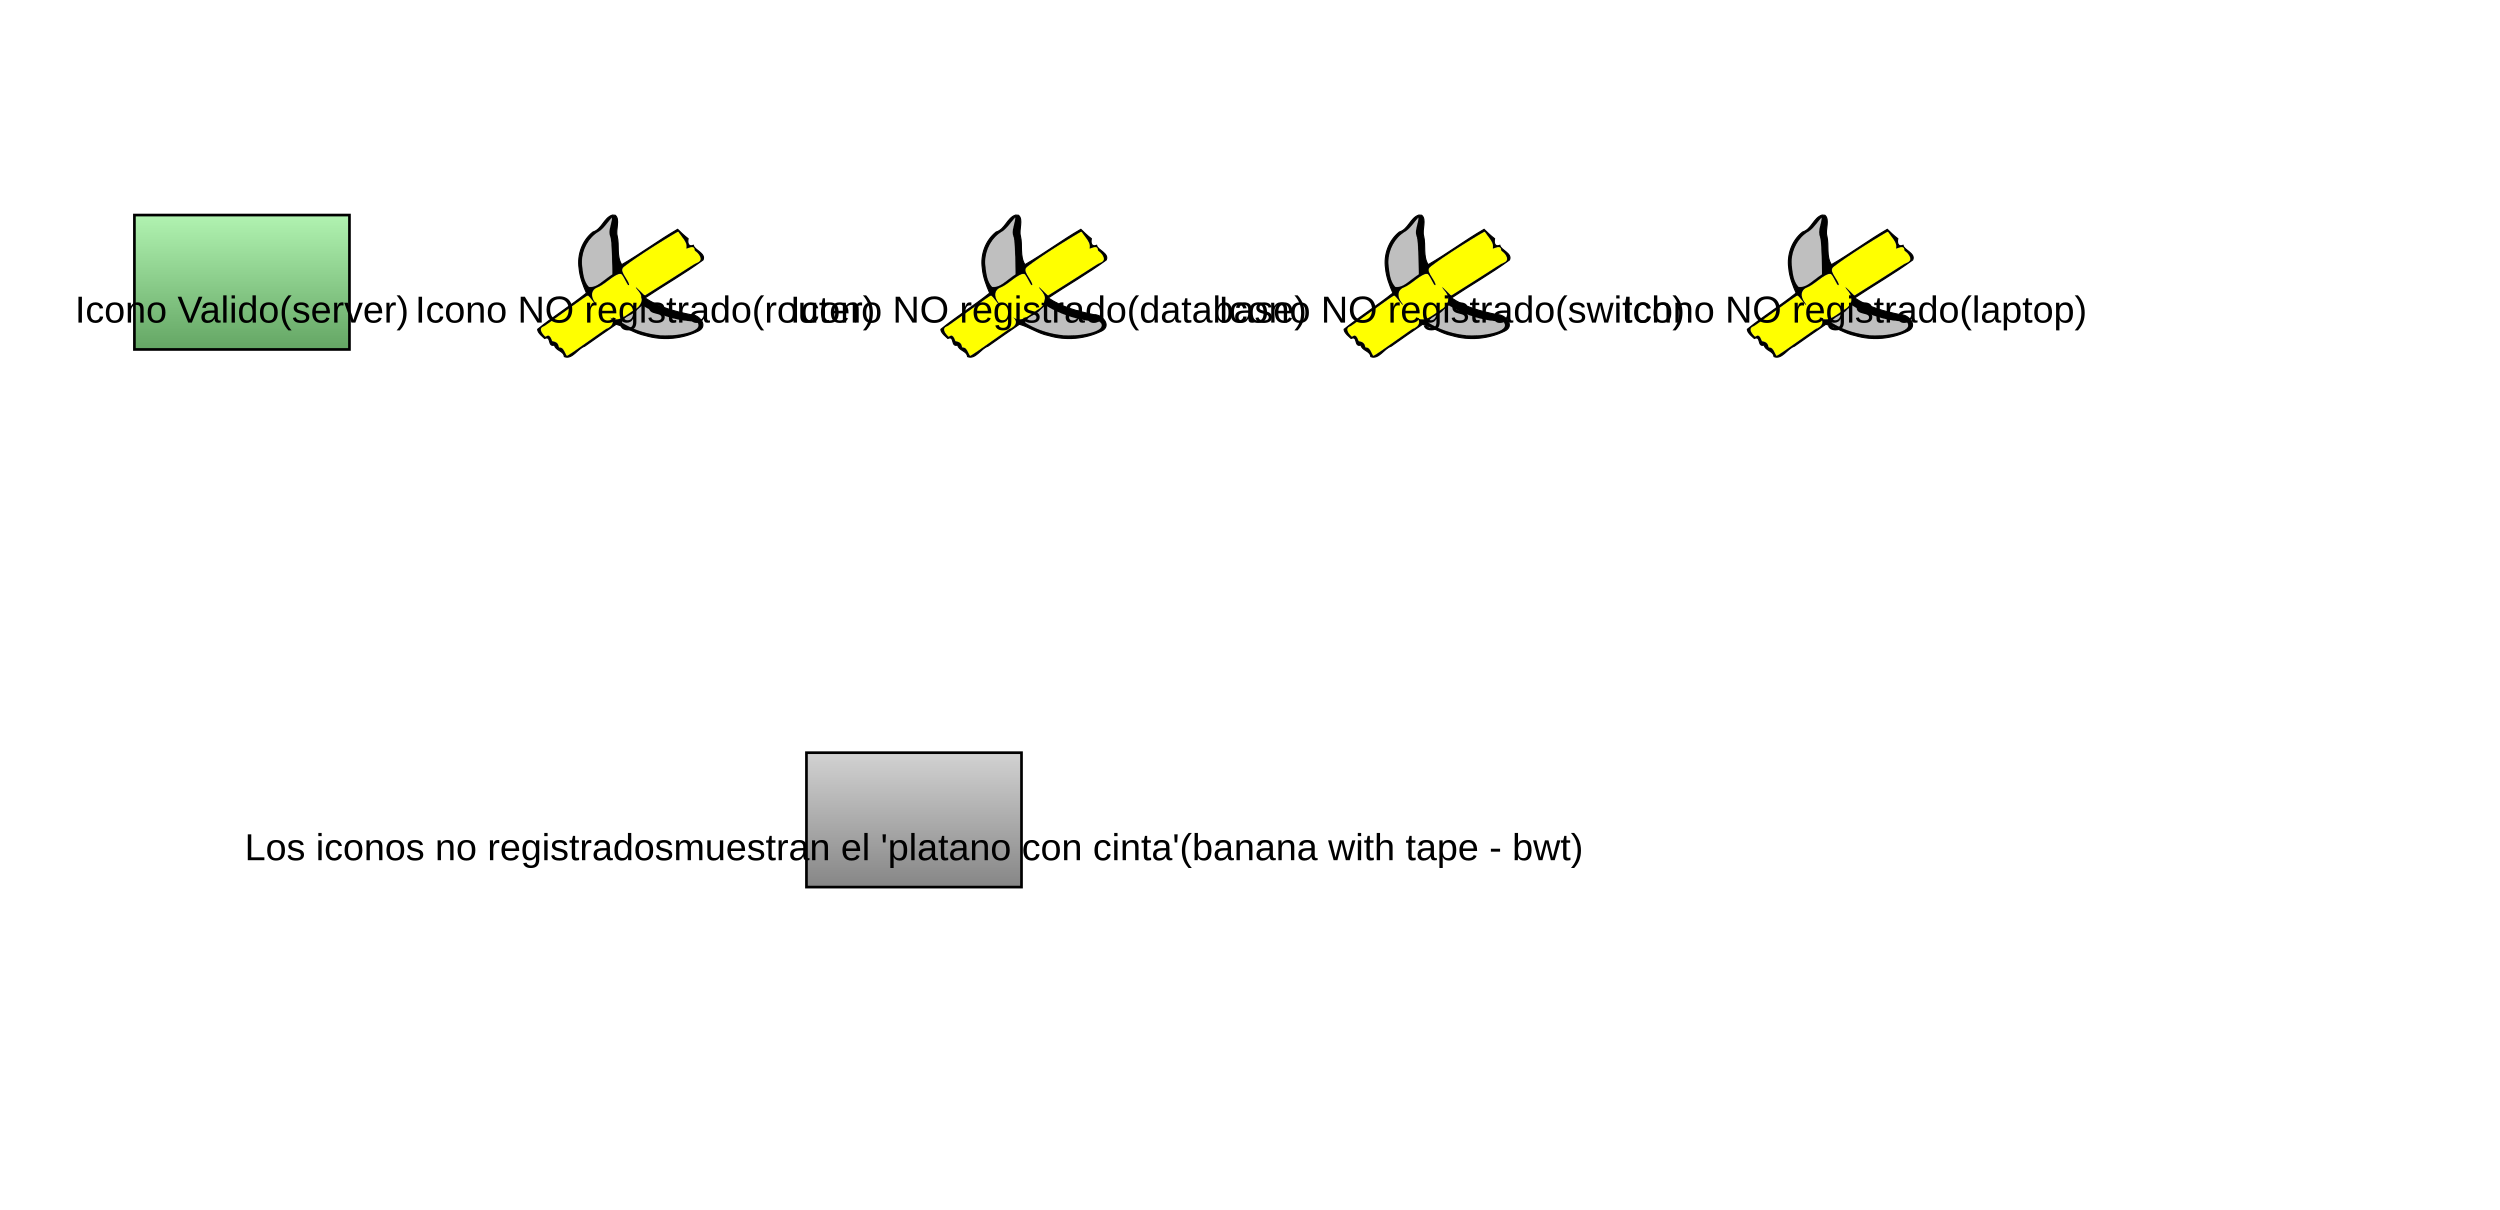
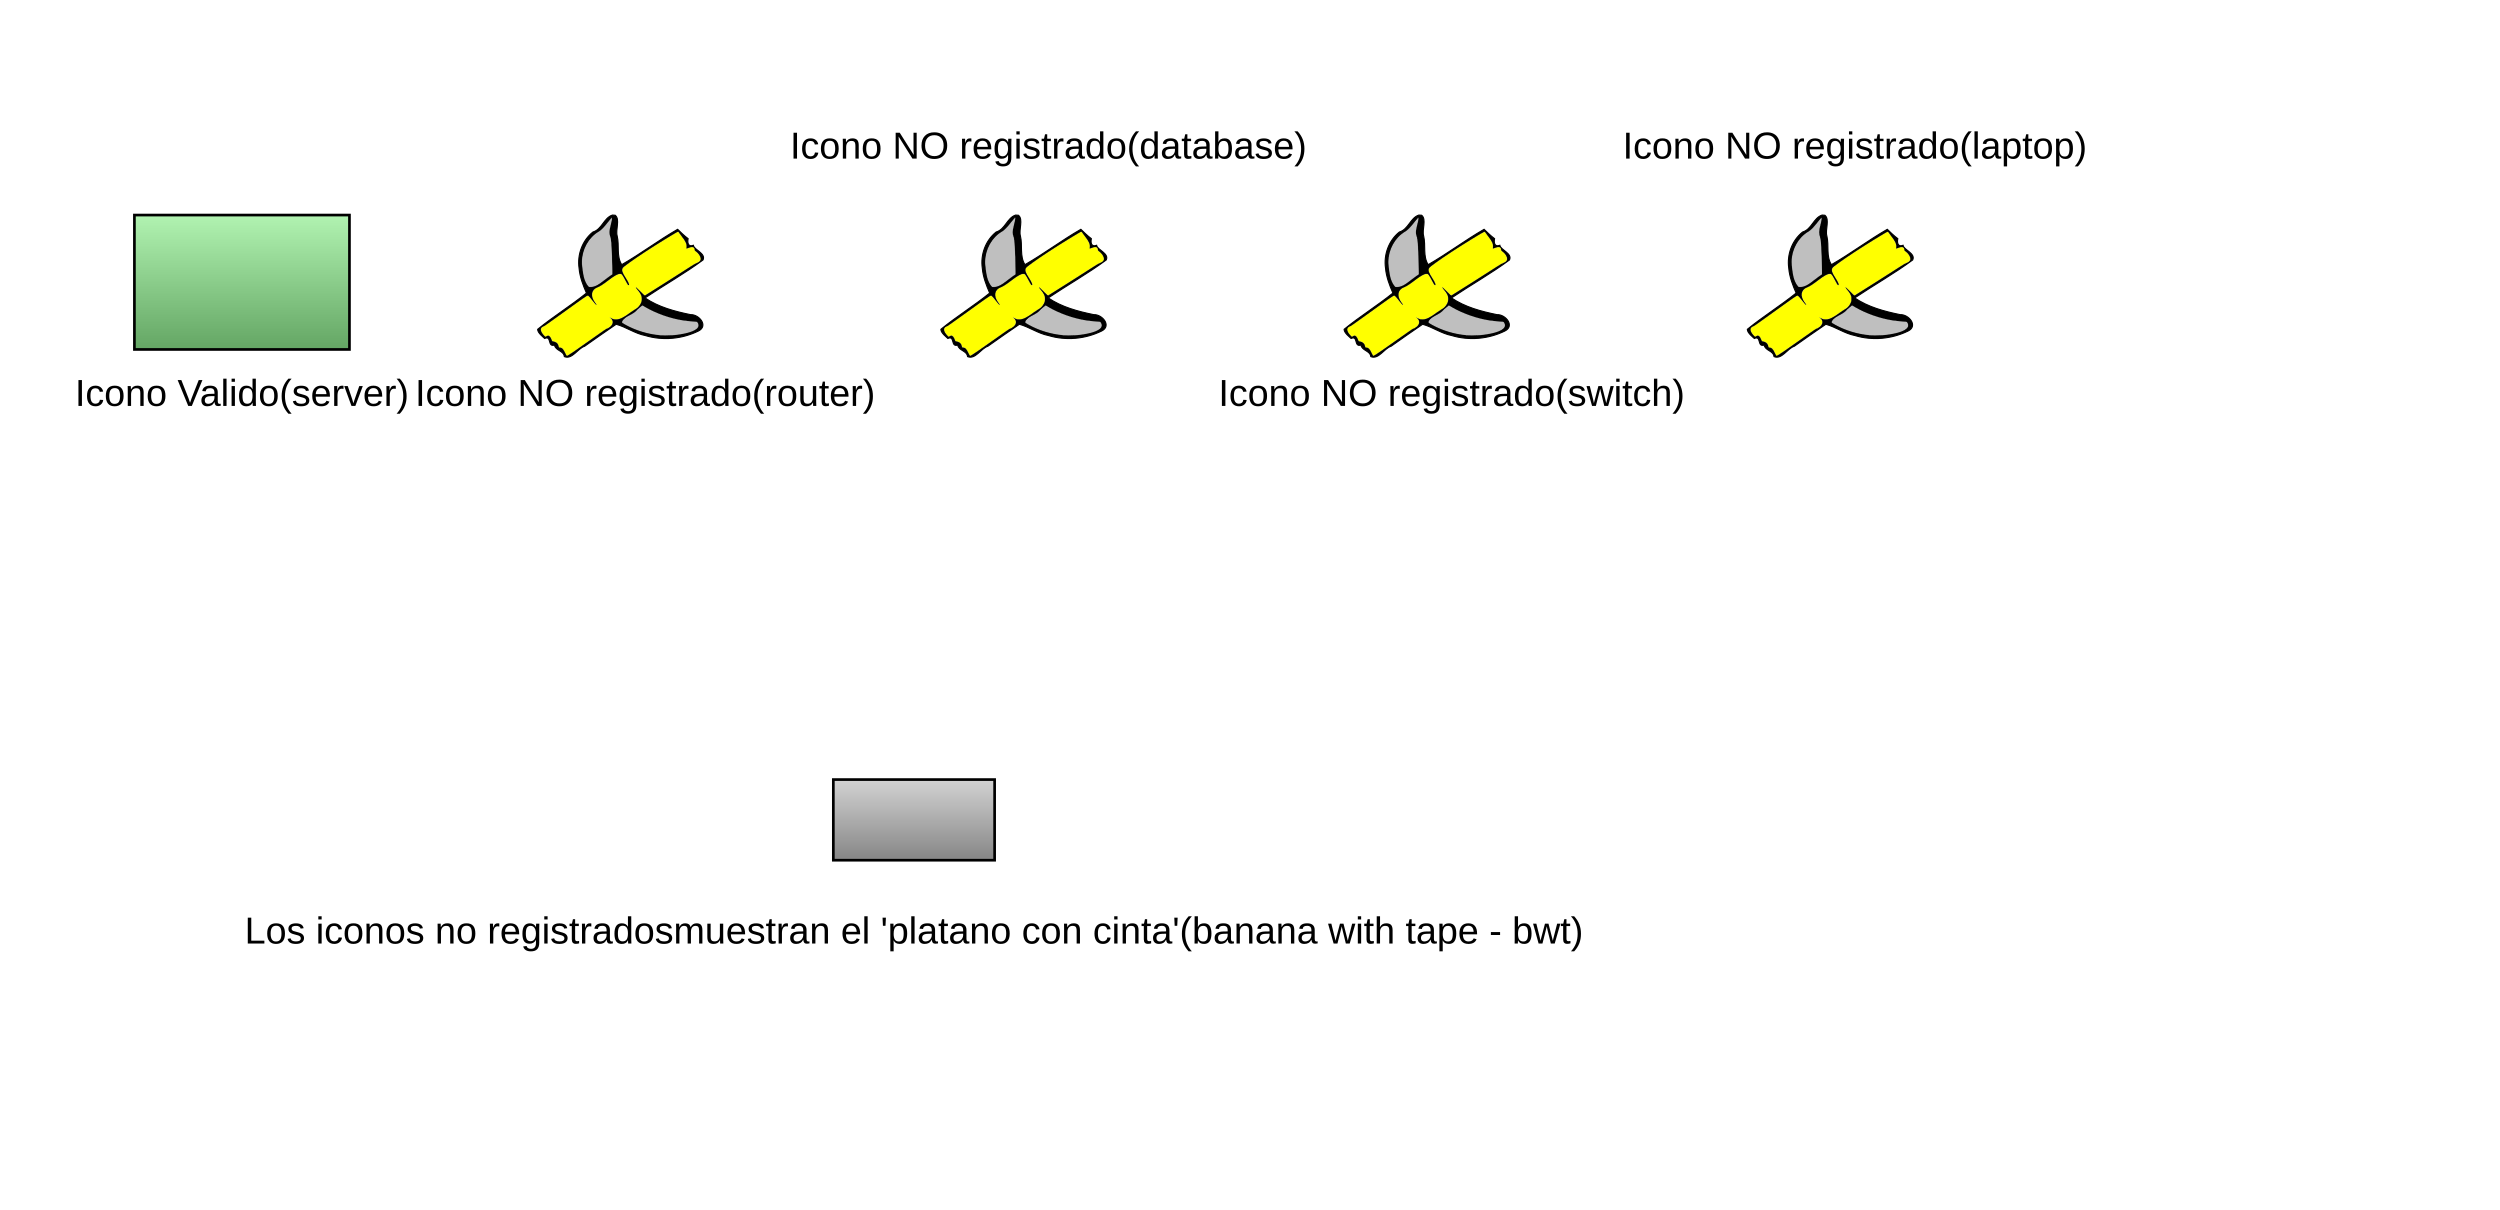
<svg xmlns="http://www.w3.org/2000/svg" baseProfile="full" height="450" version="1.1" viewBox="0,0,930,450" width="930">
  <defs>
    <marker id="arrow-end" markerHeight="10" markerWidth="10" orient="auto" refX="10" refY="5">
      <path d="M 0 0 L 10 5 L 0 10 z" fill="black" />
    </marker>
    <marker id="arrow-start" markerHeight="10" markerWidth="10" orient="auto" refX="0" refY="5">
      <path d="M 10 0 L 0 5 L 10 10 z" fill="black" />
    </marker>
    <linearGradient id="gradient-valid1" x1="0%" x2="0%" y1="0%" y2="100%">
      <stop offset="0%" stop-color="#b1f3b1" />
      <stop offset="100%" stop-color="#64a664" />
    </linearGradient>
    <linearGradient id="gradient-nota" x1="0%" x2="0%" y1="0%" y2="100%">
      <stop offset="0%" stop-color="#d2d2d2" />
      <stop offset="100%" stop-color="#868686" />
    </linearGradient>
  </defs>
  <rect fill="url(#gradient-valid1)" height="50" stroke="black" width="80" x="50" y="80" />
  <path d="m 33.383,8e-4 c -3.861,1.276 -4.632,6.375 -8.714,7.581 -4.764,3.802 -7.027,10.143 -6.166,16.126 0.332,3.889 1.752,7.574 3.294,11.123 C 14.744,40.509 7.02,45.292 0,51.014 c 0.009,1.604 2.572,3.522 3.123,4.068 3.252,-1.413 1.181,4.024 4.391,2.937 0.548,2.652 4.06,2.418 4.425,5.181 3.475,1.41 5.871,-3.609 9.042,-4.64 4.692,-3.27 9.332,-6.616 14.074,-9.815 4.492,1.25 8.363,4.127 12.984,5.036 7.804,2.363 16.436,1.566 23.73,-2.021 4.637,-2.283 0.27,-7.484 -3.512,-7.301 -7.08,-1.444 -14.27,-3.366 -20.325,-7.461 8.566,-5.751 17.588,-10.816 25.892,-16.956 1.4,-2.94 -3.966,-4.451 -4.299,-6.523 -2.584,0.913 -2.666,-1.538 -2.349,-2.974 -1.639,-1.2 -3.727,-3.256 -4.683,-4.18 -8.531,4.923 -16.408,10.89 -24.954,15.789 -2.407,-3.723 -1.014,-8.565 -2.011,-12.734 -0.858,-2.879 1.401,-7.49 -0.91,-9.338 L 33.968,0.049 33.383,0 Z m -0.187,0.891 c 0.307,3.056 -2.296,6.005 -0.538,9.156 0.676,5.46 0.605,10.972 0.7,16.462 -3.362,1.818 -6.593,6.282 -10.532,5.583 C 20.299,29.426 20.202,25.236 19.716,21.748 19.537,15.919 22.465,9.915 27.693,7.117 29.982,5.458 31.38,2.921 33.196,0.892 Z m 29.594,6.439 c 1.468,2.535 4.402,4.608 3.58,7.658 1.62,-0.525 3.841,-1.75 3.772,0.866 2.411,1.438 4.433,4.937 0.367,5.69 -7.523,4.961 -15.19,9.699 -22.796,14.53 -0.922,-1.074 -5.605,-6.126 -3.166,-2.691 3.265,2.949 2.283,7.386 -1.678,9.051 -3.098,2.163 -7.066,6.086 -10.817,3.161 2.84,1.602 1.263,4.593 -1.565,5.268 -5.793,4.028 -11.479,8.345 -17.461,12.156 C 11.925,61.347 11.677,58.839 9.395,59.165 9.428,57.047 7.922,56.52 6.43,56.329 6.05,54.978 5.144,52.721 3.569,54.452 1.89,53.17 -0.134,50.232 3.122,49.497 9.528,44.959 15.785,40.209 22.282,35.799 c 1.534,0.805 3.739,5.001 4.03,4.096 -2.476,-2.378 -3.286,-6.738 0.844,-7.771 3.4,-1.609 6.755,-5.67 9.964,-6.033 1.665,1.041 2.759,5.711 3.725,5.183 -0.248,-2.839 -5.47,-6.435 -1.878,-8.598 7.428,-5.488 15.297,-10.356 23.223,-15.079 l 0.601,-0.265 z m -16.048,32.976 c 7.332,4.475 15.827,7.108 24.431,7.288 2.959,3.628 -4.241,5.122 -6.893,5.565 -9.078,1.721 -18.817,-0.227 -26.633,-5.08 0.095,-2.885 5.252,-3.33 6.821,-5.915 0.759,-0.619 1.512,-1.244 2.274,-1.859 z" fill="black" stroke="black" stroke-width="0.5" transform="translate(200,80) scale(0.8333333)" />
  <path d="m 12.421,61.7 c -0.902,-1.952 -1.52,-2.59 -2.51,-2.59 -0.366,0 -0.394,-0.037 -0.534,-0.712 -0.192,-0.926 -0.841,-1.609 -1.798,-1.893 -0.367,-0.109 -0.758,-0.198 -0.868,-0.198 -0.132,0 -0.303,-0.286 -0.5,-0.833 -0.359,-1.001 -0.977,-1.715 -1.483,-1.715 -0.194,0 -0.55,0.122 -0.792,0.272 l -0.44,0.272 -0.62,-0.61 c -0.728,-0.717 -1.398,-1.903 -1.398,-2.474 0,-0.802 0.372,-1.2 1.532,-1.641 0.174,-0.066 2.639,-1.801 5.478,-3.854 12.106,-8.757 13.688,-9.854 13.984,-9.693 0.355,0.194 1.061,0.987 2.241,2.516 0.939,1.217 1.295,1.577 1.562,1.577 0.162,0 -0.013,-0.328 -0.555,-1.045 -2.205,-2.913 -1.752,-5.696 1.105,-6.788 1.095,-0.419 2.425,-1.284 5.174,-3.367 2.315,-1.755 3.87,-2.61 4.763,-2.62 0.538,-0.006 0.602,0.031 1.04,0.608 0.257,0.338 0.857,1.37 1.333,2.294 0.962,1.865 1.143,2.125 1.485,2.125 0.55,0 0.116,-1.191 -1.151,-3.161 -1.637,-2.545 -1.955,-3.523 -1.449,-4.452 0.322,-0.591 4.239,-3.42 9.844,-7.11 5.272,-3.47 14.436,-9.106 14.807,-9.106 0.104,0 0.25,0.129 0.324,0.287 0.074,0.158 0.576,0.852 1.115,1.544 1.899,2.436 2.449,3.615 2.312,4.955 -0.083,0.81 -0.056,0.833 0.645,0.54 1.949,-0.814 2.972,-0.576 2.972,0.691 0,0.275 0.119,0.442 0.509,0.712 1.237,0.858 2.167,2.284 2.167,3.325 0,0.516 -0.063,0.655 -0.481,1.074 -0.304,0.304 -0.718,0.552 -1.124,0.672 -0.373,0.111 -1.627,0.83 -2.991,1.715 -4.236,2.749 -19.173,12.223 -20.217,12.824 -0.097,0.056 -0.874,-0.637 -2.082,-1.859 -1.185,-1.198 -1.952,-1.885 -1.992,-1.783 -0.08,0.203 0.384,0.916 1.095,1.682 0.293,0.315 0.745,1.001 1.005,1.523 0.435,0.874 0.473,1.036 0.473,2.046 0,1.011 -0.037,1.172 -0.479,2.066 -0.542,1.096 -1.399,1.971 -2.524,2.575 -0.381,0.205 -1.237,0.775 -1.903,1.267 -3.189,2.357 -4.844,3.165 -6.507,3.179 -0.845,0.006 -1.073,-0.046 -1.848,-0.424 -1.208,-0.59 -1.212,-0.59 -0.581,-0.046 1.227,1.057 1.193,2.49 -0.087,3.644 -0.549,0.495 -1.416,0.993 -1.728,0.993 -0.101,0 -2.325,1.527 -4.943,3.394 -8.075,5.757 -12.392,8.713 -12.727,8.713 -0.078,0 -0.372,-0.497 -0.652,-1.106 z" fill="#ffff00" fill-rule="evenodd" stroke="#cbcbcb" stroke-width="0.061" transform="translate(200,80) scale(0.8333333)" />
  <path d="m 22.489,31.526 c -0.644,-0.734 -1.396,-2.342 -1.757,-3.76 -0.432,-1.697 -0.883,-5.167 -0.882,-6.787 0.004,-5.564 2.986,-10.939 7.526,-13.568 1.006,-0.582 2.356,-1.975 4.136,-4.265 0.828,-1.065 1.544,-1.937 1.591,-1.937 0.171,0 -0.106,1.6 -0.623,3.596 -0.598,2.313 -0.619,3.41 -0.095,4.954 0.183,0.541 0.362,1.662 0.466,2.923 0.166,2.008 0.43,9.398 0.44,12.279 l 0.006,1.463 -1.133,0.768 c -0.623,0.422 -1.922,1.395 -2.887,2.162 -2.278,1.81 -3.763,2.566 -5.227,2.66 l -1.07,0.069 z" fill="#bfbfbf" fill-rule="evenodd" stroke="#cbcbcb" stroke-width="0.07" transform="translate(200,80) scale(0.8333333)" />
  <path d="m 54.636,53.585 c -5.485,-0.529 -10.731,-2.116 -15.274,-4.62 -0.724,-0.399 -1.388,-0.784 -1.478,-0.855 -0.591,-0.475 0.836,-2.072 2.72,-3.043 1.859,-0.959 3.013,-1.723 3.553,-2.354 0.266,-0.311 0.963,-0.956 1.549,-1.433 l 1.064,-0.867 1.095,0.648 c 4.874,2.882 11.326,5.166 17.039,6.033 1.662,0.252 5.114,0.597 5.978,0.597 0.393,0 0.852,0.84 0.853,1.56 0.002,1.979 -3.896,3.534 -10.742,4.286 -1.216,0.134 -5.172,0.165 -6.358,0.051 z" fill="#bfbfbf" fill-rule="evenodd" stroke="#cbcbcb" stroke-width="0.07" transform="translate(200,80) scale(0.8333333)" />
  <path d="m 33.383,8e-4 c -3.861,1.276 -4.632,6.375 -8.714,7.581 -4.764,3.802 -7.027,10.143 -6.166,16.126 0.332,3.889 1.752,7.574 3.294,11.123 C 14.744,40.509 7.02,45.292 0,51.014 c 0.009,1.604 2.572,3.522 3.123,4.068 3.252,-1.413 1.181,4.024 4.391,2.937 0.548,2.652 4.06,2.418 4.425,5.181 3.475,1.41 5.871,-3.609 9.042,-4.64 4.692,-3.27 9.332,-6.616 14.074,-9.815 4.492,1.25 8.363,4.127 12.984,5.036 7.804,2.363 16.436,1.566 23.73,-2.021 4.637,-2.283 0.27,-7.484 -3.512,-7.301 -7.08,-1.444 -14.27,-3.366 -20.325,-7.461 8.566,-5.751 17.588,-10.816 25.892,-16.956 1.4,-2.94 -3.966,-4.451 -4.299,-6.523 -2.584,0.913 -2.666,-1.538 -2.349,-2.974 -1.639,-1.2 -3.727,-3.256 -4.683,-4.18 -8.531,4.923 -16.408,10.89 -24.954,15.789 -2.407,-3.723 -1.014,-8.565 -2.011,-12.734 -0.858,-2.879 1.401,-7.49 -0.91,-9.338 L 33.968,0.049 33.383,0 Z m -0.187,0.891 c 0.307,3.056 -2.296,6.005 -0.538,9.156 0.676,5.46 0.605,10.972 0.7,16.462 -3.362,1.818 -6.593,6.282 -10.532,5.583 C 20.299,29.426 20.202,25.236 19.716,21.748 19.537,15.919 22.465,9.915 27.693,7.117 29.982,5.458 31.38,2.921 33.196,0.892 Z m 29.594,6.439 c 1.468,2.535 4.402,4.608 3.58,7.658 1.62,-0.525 3.841,-1.75 3.772,0.866 2.411,1.438 4.433,4.937 0.367,5.69 -7.523,4.961 -15.19,9.699 -22.796,14.53 -0.922,-1.074 -5.605,-6.126 -3.166,-2.691 3.265,2.949 2.283,7.386 -1.678,9.051 -3.098,2.163 -7.066,6.086 -10.817,3.161 2.84,1.602 1.263,4.593 -1.565,5.268 -5.793,4.028 -11.479,8.345 -17.461,12.156 C 11.925,61.347 11.677,58.839 9.395,59.165 9.428,57.047 7.922,56.52 6.43,56.329 6.05,54.978 5.144,52.721 3.569,54.452 1.89,53.17 -0.134,50.232 3.122,49.497 9.528,44.959 15.785,40.209 22.282,35.799 c 1.534,0.805 3.739,5.001 4.03,4.096 -2.476,-2.378 -3.286,-6.738 0.844,-7.771 3.4,-1.609 6.755,-5.67 9.964,-6.033 1.665,1.041 2.759,5.711 3.725,5.183 -0.248,-2.839 -5.47,-6.435 -1.878,-8.598 7.428,-5.488 15.297,-10.356 23.223,-15.079 l 0.601,-0.265 z m -16.048,32.976 c 7.332,4.475 15.827,7.108 24.431,7.288 2.959,3.628 -4.241,5.122 -6.893,5.565 -9.078,1.721 -18.817,-0.227 -26.633,-5.08 0.095,-2.885 5.252,-3.33 6.821,-5.915 0.759,-0.619 1.512,-1.244 2.274,-1.859 z" fill="black" stroke="black" stroke-width="0.5" transform="translate(350,80) scale(0.8333333)" />
  <path d="m 12.421,61.7 c -0.902,-1.952 -1.52,-2.59 -2.51,-2.59 -0.366,0 -0.394,-0.037 -0.534,-0.712 -0.192,-0.926 -0.841,-1.609 -1.798,-1.893 -0.367,-0.109 -0.758,-0.198 -0.868,-0.198 -0.132,0 -0.303,-0.286 -0.5,-0.833 -0.359,-1.001 -0.977,-1.715 -1.483,-1.715 -0.194,0 -0.55,0.122 -0.792,0.272 l -0.44,0.272 -0.62,-0.61 c -0.728,-0.717 -1.398,-1.903 -1.398,-2.474 0,-0.802 0.372,-1.2 1.532,-1.641 0.174,-0.066 2.639,-1.801 5.478,-3.854 12.106,-8.757 13.688,-9.854 13.984,-9.693 0.355,0.194 1.061,0.987 2.241,2.516 0.939,1.217 1.295,1.577 1.562,1.577 0.162,0 -0.013,-0.328 -0.555,-1.045 -2.205,-2.913 -1.752,-5.696 1.105,-6.788 1.095,-0.419 2.425,-1.284 5.174,-3.367 2.315,-1.755 3.87,-2.61 4.763,-2.62 0.538,-0.006 0.602,0.031 1.04,0.608 0.257,0.338 0.857,1.37 1.333,2.294 0.962,1.865 1.143,2.125 1.485,2.125 0.55,0 0.116,-1.191 -1.151,-3.161 -1.637,-2.545 -1.955,-3.523 -1.449,-4.452 0.322,-0.591 4.239,-3.42 9.844,-7.11 5.272,-3.47 14.436,-9.106 14.807,-9.106 0.104,0 0.25,0.129 0.324,0.287 0.074,0.158 0.576,0.852 1.115,1.544 1.899,2.436 2.449,3.615 2.312,4.955 -0.083,0.81 -0.056,0.833 0.645,0.54 1.949,-0.814 2.972,-0.576 2.972,0.691 0,0.275 0.119,0.442 0.509,0.712 1.237,0.858 2.167,2.284 2.167,3.325 0,0.516 -0.063,0.655 -0.481,1.074 -0.304,0.304 -0.718,0.552 -1.124,0.672 -0.373,0.111 -1.627,0.83 -2.991,1.715 -4.236,2.749 -19.173,12.223 -20.217,12.824 -0.097,0.056 -0.874,-0.637 -2.082,-1.859 -1.185,-1.198 -1.952,-1.885 -1.992,-1.783 -0.08,0.203 0.384,0.916 1.095,1.682 0.293,0.315 0.745,1.001 1.005,1.523 0.435,0.874 0.473,1.036 0.473,2.046 0,1.011 -0.037,1.172 -0.479,2.066 -0.542,1.096 -1.399,1.971 -2.524,2.575 -0.381,0.205 -1.237,0.775 -1.903,1.267 -3.189,2.357 -4.844,3.165 -6.507,3.179 -0.845,0.006 -1.073,-0.046 -1.848,-0.424 -1.208,-0.59 -1.212,-0.59 -0.581,-0.046 1.227,1.057 1.193,2.49 -0.087,3.644 -0.549,0.495 -1.416,0.993 -1.728,0.993 -0.101,0 -2.325,1.527 -4.943,3.394 -8.075,5.757 -12.392,8.713 -12.727,8.713 -0.078,0 -0.372,-0.497 -0.652,-1.106 z" fill="#ffff00" fill-rule="evenodd" stroke="#cbcbcb" stroke-width="0.061" transform="translate(350,80) scale(0.8333333)" />
  <path d="m 22.489,31.526 c -0.644,-0.734 -1.396,-2.342 -1.757,-3.76 -0.432,-1.697 -0.883,-5.167 -0.882,-6.787 0.004,-5.564 2.986,-10.939 7.526,-13.568 1.006,-0.582 2.356,-1.975 4.136,-4.265 0.828,-1.065 1.544,-1.937 1.591,-1.937 0.171,0 -0.106,1.6 -0.623,3.596 -0.598,2.313 -0.619,3.41 -0.095,4.954 0.183,0.541 0.362,1.662 0.466,2.923 0.166,2.008 0.43,9.398 0.44,12.279 l 0.006,1.463 -1.133,0.768 c -0.623,0.422 -1.922,1.395 -2.887,2.162 -2.278,1.81 -3.763,2.566 -5.227,2.66 l -1.07,0.069 z" fill="#bfbfbf" fill-rule="evenodd" stroke="#cbcbcb" stroke-width="0.07" transform="translate(350,80) scale(0.8333333)" />
  <path d="m 54.636,53.585 c -5.485,-0.529 -10.731,-2.116 -15.274,-4.62 -0.724,-0.399 -1.388,-0.784 -1.478,-0.855 -0.591,-0.475 0.836,-2.072 2.72,-3.043 1.859,-0.959 3.013,-1.723 3.553,-2.354 0.266,-0.311 0.963,-0.956 1.549,-1.433 l 1.064,-0.867 1.095,0.648 c 4.874,2.882 11.326,5.166 17.039,6.033 1.662,0.252 5.114,0.597 5.978,0.597 0.393,0 0.852,0.84 0.853,1.56 0.002,1.979 -3.896,3.534 -10.742,4.286 -1.216,0.134 -5.172,0.165 -6.358,0.051 z" fill="#bfbfbf" fill-rule="evenodd" stroke="#cbcbcb" stroke-width="0.07" transform="translate(350,80) scale(0.8333333)" />
  <path d="m 33.383,8e-4 c -3.861,1.276 -4.632,6.375 -8.714,7.581 -4.764,3.802 -7.027,10.143 -6.166,16.126 0.332,3.889 1.752,7.574 3.294,11.123 C 14.744,40.509 7.02,45.292 0,51.014 c 0.009,1.604 2.572,3.522 3.123,4.068 3.252,-1.413 1.181,4.024 4.391,2.937 0.548,2.652 4.06,2.418 4.425,5.181 3.475,1.41 5.871,-3.609 9.042,-4.64 4.692,-3.27 9.332,-6.616 14.074,-9.815 4.492,1.25 8.363,4.127 12.984,5.036 7.804,2.363 16.436,1.566 23.73,-2.021 4.637,-2.283 0.27,-7.484 -3.512,-7.301 -7.08,-1.444 -14.27,-3.366 -20.325,-7.461 8.566,-5.751 17.588,-10.816 25.892,-16.956 1.4,-2.94 -3.966,-4.451 -4.299,-6.523 -2.584,0.913 -2.666,-1.538 -2.349,-2.974 -1.639,-1.2 -3.727,-3.256 -4.683,-4.18 -8.531,4.923 -16.408,10.89 -24.954,15.789 -2.407,-3.723 -1.014,-8.565 -2.011,-12.734 -0.858,-2.879 1.401,-7.49 -0.91,-9.338 L 33.968,0.049 33.383,0 Z m -0.187,0.891 c 0.307,3.056 -2.296,6.005 -0.538,9.156 0.676,5.46 0.605,10.972 0.7,16.462 -3.362,1.818 -6.593,6.282 -10.532,5.583 C 20.299,29.426 20.202,25.236 19.716,21.748 19.537,15.919 22.465,9.915 27.693,7.117 29.982,5.458 31.38,2.921 33.196,0.892 Z m 29.594,6.439 c 1.468,2.535 4.402,4.608 3.58,7.658 1.62,-0.525 3.841,-1.75 3.772,0.866 2.411,1.438 4.433,4.937 0.367,5.69 -7.523,4.961 -15.19,9.699 -22.796,14.53 -0.922,-1.074 -5.605,-6.126 -3.166,-2.691 3.265,2.949 2.283,7.386 -1.678,9.051 -3.098,2.163 -7.066,6.086 -10.817,3.161 2.84,1.602 1.263,4.593 -1.565,5.268 -5.793,4.028 -11.479,8.345 -17.461,12.156 C 11.925,61.347 11.677,58.839 9.395,59.165 9.428,57.047 7.922,56.52 6.43,56.329 6.05,54.978 5.144,52.721 3.569,54.452 1.89,53.17 -0.134,50.232 3.122,49.497 9.528,44.959 15.785,40.209 22.282,35.799 c 1.534,0.805 3.739,5.001 4.03,4.096 -2.476,-2.378 -3.286,-6.738 0.844,-7.771 3.4,-1.609 6.755,-5.67 9.964,-6.033 1.665,1.041 2.759,5.711 3.725,5.183 -0.248,-2.839 -5.47,-6.435 -1.878,-8.598 7.428,-5.488 15.297,-10.356 23.223,-15.079 l 0.601,-0.265 z m -16.048,32.976 c 7.332,4.475 15.827,7.108 24.431,7.288 2.959,3.628 -4.241,5.122 -6.893,5.565 -9.078,1.721 -18.817,-0.227 -26.633,-5.08 0.095,-2.885 5.252,-3.33 6.821,-5.915 0.759,-0.619 1.512,-1.244 2.274,-1.859 z" fill="black" stroke="black" stroke-width="0.5" transform="translate(500,80) scale(0.8333333)" />
  <path d="m 12.421,61.7 c -0.902,-1.952 -1.52,-2.59 -2.51,-2.59 -0.366,0 -0.394,-0.037 -0.534,-0.712 -0.192,-0.926 -0.841,-1.609 -1.798,-1.893 -0.367,-0.109 -0.758,-0.198 -0.868,-0.198 -0.132,0 -0.303,-0.286 -0.5,-0.833 -0.359,-1.001 -0.977,-1.715 -1.483,-1.715 -0.194,0 -0.55,0.122 -0.792,0.272 l -0.44,0.272 -0.62,-0.61 c -0.728,-0.717 -1.398,-1.903 -1.398,-2.474 0,-0.802 0.372,-1.2 1.532,-1.641 0.174,-0.066 2.639,-1.801 5.478,-3.854 12.106,-8.757 13.688,-9.854 13.984,-9.693 0.355,0.194 1.061,0.987 2.241,2.516 0.939,1.217 1.295,1.577 1.562,1.577 0.162,0 -0.013,-0.328 -0.555,-1.045 -2.205,-2.913 -1.752,-5.696 1.105,-6.788 1.095,-0.419 2.425,-1.284 5.174,-3.367 2.315,-1.755 3.87,-2.61 4.763,-2.62 0.538,-0.006 0.602,0.031 1.04,0.608 0.257,0.338 0.857,1.37 1.333,2.294 0.962,1.865 1.143,2.125 1.485,2.125 0.55,0 0.116,-1.191 -1.151,-3.161 -1.637,-2.545 -1.955,-3.523 -1.449,-4.452 0.322,-0.591 4.239,-3.42 9.844,-7.11 5.272,-3.47 14.436,-9.106 14.807,-9.106 0.104,0 0.25,0.129 0.324,0.287 0.074,0.158 0.576,0.852 1.115,1.544 1.899,2.436 2.449,3.615 2.312,4.955 -0.083,0.81 -0.056,0.833 0.645,0.54 1.949,-0.814 2.972,-0.576 2.972,0.691 0,0.275 0.119,0.442 0.509,0.712 1.237,0.858 2.167,2.284 2.167,3.325 0,0.516 -0.063,0.655 -0.481,1.074 -0.304,0.304 -0.718,0.552 -1.124,0.672 -0.373,0.111 -1.627,0.83 -2.991,1.715 -4.236,2.749 -19.173,12.223 -20.217,12.824 -0.097,0.056 -0.874,-0.637 -2.082,-1.859 -1.185,-1.198 -1.952,-1.885 -1.992,-1.783 -0.08,0.203 0.384,0.916 1.095,1.682 0.293,0.315 0.745,1.001 1.005,1.523 0.435,0.874 0.473,1.036 0.473,2.046 0,1.011 -0.037,1.172 -0.479,2.066 -0.542,1.096 -1.399,1.971 -2.524,2.575 -0.381,0.205 -1.237,0.775 -1.903,1.267 -3.189,2.357 -4.844,3.165 -6.507,3.179 -0.845,0.006 -1.073,-0.046 -1.848,-0.424 -1.208,-0.59 -1.212,-0.59 -0.581,-0.046 1.227,1.057 1.193,2.49 -0.087,3.644 -0.549,0.495 -1.416,0.993 -1.728,0.993 -0.101,0 -2.325,1.527 -4.943,3.394 -8.075,5.757 -12.392,8.713 -12.727,8.713 -0.078,0 -0.372,-0.497 -0.652,-1.106 z" fill="#ffff00" fill-rule="evenodd" stroke="#cbcbcb" stroke-width="0.061" transform="translate(500,80) scale(0.8333333)" />
  <path d="m 22.489,31.526 c -0.644,-0.734 -1.396,-2.342 -1.757,-3.76 -0.432,-1.697 -0.883,-5.167 -0.882,-6.787 0.004,-5.564 2.986,-10.939 7.526,-13.568 1.006,-0.582 2.356,-1.975 4.136,-4.265 0.828,-1.065 1.544,-1.937 1.591,-1.937 0.171,0 -0.106,1.6 -0.623,3.596 -0.598,2.313 -0.619,3.41 -0.095,4.954 0.183,0.541 0.362,1.662 0.466,2.923 0.166,2.008 0.43,9.398 0.44,12.279 l 0.006,1.463 -1.133,0.768 c -0.623,0.422 -1.922,1.395 -2.887,2.162 -2.278,1.81 -3.763,2.566 -5.227,2.66 l -1.07,0.069 z" fill="#bfbfbf" fill-rule="evenodd" stroke="#cbcbcb" stroke-width="0.07" transform="translate(500,80) scale(0.8333333)" />
  <path d="m 54.636,53.585 c -5.485,-0.529 -10.731,-2.116 -15.274,-4.62 -0.724,-0.399 -1.388,-0.784 -1.478,-0.855 -0.591,-0.475 0.836,-2.072 2.72,-3.043 1.859,-0.959 3.013,-1.723 3.553,-2.354 0.266,-0.311 0.963,-0.956 1.549,-1.433 l 1.064,-0.867 1.095,0.648 c 4.874,2.882 11.326,5.166 17.039,6.033 1.662,0.252 5.114,0.597 5.978,0.597 0.393,0 0.852,0.84 0.853,1.56 0.002,1.979 -3.896,3.534 -10.742,4.286 -1.216,0.134 -5.172,0.165 -6.358,0.051 z" fill="#bfbfbf" fill-rule="evenodd" stroke="#cbcbcb" stroke-width="0.07" transform="translate(500,80) scale(0.8333333)" />
  <path d="m 33.383,8e-4 c -3.861,1.276 -4.632,6.375 -8.714,7.581 -4.764,3.802 -7.027,10.143 -6.166,16.126 0.332,3.889 1.752,7.574 3.294,11.123 C 14.744,40.509 7.02,45.292 0,51.014 c 0.009,1.604 2.572,3.522 3.123,4.068 3.252,-1.413 1.181,4.024 4.391,2.937 0.548,2.652 4.06,2.418 4.425,5.181 3.475,1.41 5.871,-3.609 9.042,-4.64 4.692,-3.27 9.332,-6.616 14.074,-9.815 4.492,1.25 8.363,4.127 12.984,5.036 7.804,2.363 16.436,1.566 23.73,-2.021 4.637,-2.283 0.27,-7.484 -3.512,-7.301 -7.08,-1.444 -14.27,-3.366 -20.325,-7.461 8.566,-5.751 17.588,-10.816 25.892,-16.956 1.4,-2.94 -3.966,-4.451 -4.299,-6.523 -2.584,0.913 -2.666,-1.538 -2.349,-2.974 -1.639,-1.2 -3.727,-3.256 -4.683,-4.18 -8.531,4.923 -16.408,10.89 -24.954,15.789 -2.407,-3.723 -1.014,-8.565 -2.011,-12.734 -0.858,-2.879 1.401,-7.49 -0.91,-9.338 L 33.968,0.049 33.383,0 Z m -0.187,0.891 c 0.307,3.056 -2.296,6.005 -0.538,9.156 0.676,5.46 0.605,10.972 0.7,16.462 -3.362,1.818 -6.593,6.282 -10.532,5.583 C 20.299,29.426 20.202,25.236 19.716,21.748 19.537,15.919 22.465,9.915 27.693,7.117 29.982,5.458 31.38,2.921 33.196,0.892 Z m 29.594,6.439 c 1.468,2.535 4.402,4.608 3.58,7.658 1.62,-0.525 3.841,-1.75 3.772,0.866 2.411,1.438 4.433,4.937 0.367,5.69 -7.523,4.961 -15.19,9.699 -22.796,14.53 -0.922,-1.074 -5.605,-6.126 -3.166,-2.691 3.265,2.949 2.283,7.386 -1.678,9.051 -3.098,2.163 -7.066,6.086 -10.817,3.161 2.84,1.602 1.263,4.593 -1.565,5.268 -5.793,4.028 -11.479,8.345 -17.461,12.156 C 11.925,61.347 11.677,58.839 9.395,59.165 9.428,57.047 7.922,56.52 6.43,56.329 6.05,54.978 5.144,52.721 3.569,54.452 1.89,53.17 -0.134,50.232 3.122,49.497 9.528,44.959 15.785,40.209 22.282,35.799 c 1.534,0.805 3.739,5.001 4.03,4.096 -2.476,-2.378 -3.286,-6.738 0.844,-7.771 3.4,-1.609 6.755,-5.67 9.964,-6.033 1.665,1.041 2.759,5.711 3.725,5.183 -0.248,-2.839 -5.47,-6.435 -1.878,-8.598 7.428,-5.488 15.297,-10.356 23.223,-15.079 l 0.601,-0.265 z m -16.048,32.976 c 7.332,4.475 15.827,7.108 24.431,7.288 2.959,3.628 -4.241,5.122 -6.893,5.565 -9.078,1.721 -18.817,-0.227 -26.633,-5.08 0.095,-2.885 5.252,-3.33 6.821,-5.915 0.759,-0.619 1.512,-1.244 2.274,-1.859 z" fill="black" stroke="black" stroke-width="0.5" transform="translate(650,80) scale(0.8333333)" />
  <path d="m 12.421,61.7 c -0.902,-1.952 -1.52,-2.59 -2.51,-2.59 -0.366,0 -0.394,-0.037 -0.534,-0.712 -0.192,-0.926 -0.841,-1.609 -1.798,-1.893 -0.367,-0.109 -0.758,-0.198 -0.868,-0.198 -0.132,0 -0.303,-0.286 -0.5,-0.833 -0.359,-1.001 -0.977,-1.715 -1.483,-1.715 -0.194,0 -0.55,0.122 -0.792,0.272 l -0.44,0.272 -0.62,-0.61 c -0.728,-0.717 -1.398,-1.903 -1.398,-2.474 0,-0.802 0.372,-1.2 1.532,-1.641 0.174,-0.066 2.639,-1.801 5.478,-3.854 12.106,-8.757 13.688,-9.854 13.984,-9.693 0.355,0.194 1.061,0.987 2.241,2.516 0.939,1.217 1.295,1.577 1.562,1.577 0.162,0 -0.013,-0.328 -0.555,-1.045 -2.205,-2.913 -1.752,-5.696 1.105,-6.788 1.095,-0.419 2.425,-1.284 5.174,-3.367 2.315,-1.755 3.87,-2.61 4.763,-2.62 0.538,-0.006 0.602,0.031 1.04,0.608 0.257,0.338 0.857,1.37 1.333,2.294 0.962,1.865 1.143,2.125 1.485,2.125 0.55,0 0.116,-1.191 -1.151,-3.161 -1.637,-2.545 -1.955,-3.523 -1.449,-4.452 0.322,-0.591 4.239,-3.42 9.844,-7.11 5.272,-3.47 14.436,-9.106 14.807,-9.106 0.104,0 0.25,0.129 0.324,0.287 0.074,0.158 0.576,0.852 1.115,1.544 1.899,2.436 2.449,3.615 2.312,4.955 -0.083,0.81 -0.056,0.833 0.645,0.54 1.949,-0.814 2.972,-0.576 2.972,0.691 0,0.275 0.119,0.442 0.509,0.712 1.237,0.858 2.167,2.284 2.167,3.325 0,0.516 -0.063,0.655 -0.481,1.074 -0.304,0.304 -0.718,0.552 -1.124,0.672 -0.373,0.111 -1.627,0.83 -2.991,1.715 -4.236,2.749 -19.173,12.223 -20.217,12.824 -0.097,0.056 -0.874,-0.637 -2.082,-1.859 -1.185,-1.198 -1.952,-1.885 -1.992,-1.783 -0.08,0.203 0.384,0.916 1.095,1.682 0.293,0.315 0.745,1.001 1.005,1.523 0.435,0.874 0.473,1.036 0.473,2.046 0,1.011 -0.037,1.172 -0.479,2.066 -0.542,1.096 -1.399,1.971 -2.524,2.575 -0.381,0.205 -1.237,0.775 -1.903,1.267 -3.189,2.357 -4.844,3.165 -6.507,3.179 -0.845,0.006 -1.073,-0.046 -1.848,-0.424 -1.208,-0.59 -1.212,-0.59 -0.581,-0.046 1.227,1.057 1.193,2.49 -0.087,3.644 -0.549,0.495 -1.416,0.993 -1.728,0.993 -0.101,0 -2.325,1.527 -4.943,3.394 -8.075,5.757 -12.392,8.713 -12.727,8.713 -0.078,0 -0.372,-0.497 -0.652,-1.106 z" fill="#ffff00" fill-rule="evenodd" stroke="#cbcbcb" stroke-width="0.061" transform="translate(650,80) scale(0.8333333)" />
  <path d="m 22.489,31.526 c -0.644,-0.734 -1.396,-2.342 -1.757,-3.76 -0.432,-1.697 -0.883,-5.167 -0.882,-6.787 0.004,-5.564 2.986,-10.939 7.526,-13.568 1.006,-0.582 2.356,-1.975 4.136,-4.265 0.828,-1.065 1.544,-1.937 1.591,-1.937 0.171,0 -0.106,1.6 -0.623,3.596 -0.598,2.313 -0.619,3.41 -0.095,4.954 0.183,0.541 0.362,1.662 0.466,2.923 0.166,2.008 0.43,9.398 0.44,12.279 l 0.006,1.463 -1.133,0.768 c -0.623,0.422 -1.922,1.395 -2.887,2.162 -2.278,1.81 -3.763,2.566 -5.227,2.66 l -1.07,0.069 z" fill="#bfbfbf" fill-rule="evenodd" stroke="#cbcbcb" stroke-width="0.07" transform="translate(650,80) scale(0.8333333)" />
  <path d="m 54.636,53.585 c -5.485,-0.529 -10.731,-2.116 -15.274,-4.62 -0.724,-0.399 -1.388,-0.784 -1.478,-0.855 -0.591,-0.475 0.836,-2.072 2.72,-3.043 1.859,-0.959 3.013,-1.723 3.553,-2.354 0.266,-0.311 0.963,-0.956 1.549,-1.433 l 1.064,-0.867 1.095,0.648 c 4.874,2.882 11.326,5.166 17.039,6.033 1.662,0.252 5.114,0.597 5.978,0.597 0.393,0 0.852,0.84 0.853,1.56 0.002,1.979 -3.896,3.534 -10.742,4.286 -1.216,0.134 -5.172,0.165 -6.358,0.051 z" fill="#bfbfbf" fill-rule="evenodd" stroke="#cbcbcb" stroke-width="0.07" transform="translate(650,80) scale(0.8333333)" />
-   <rect fill="url(#gradient-nota)" height="50" stroke="black" width="80" x="300" y="280" />
-   <text fill="black" font-family="Arial, sans-serif" font-size="14px" text-anchor="middle" x="90.0" y="120.0">Icono Valido
+   <rect fill="url(#gradient-nota)" height="30.0" stroke="black" width="60.0" x="310.0" y="290.0" />
+   <text fill="black" font-family="Arial, sans-serif" font-size="14px" text-anchor="middle" x="90.0" y="151.0">Icono Valido
(server)</text>
-   <text fill="black" font-family="Arial, sans-serif" font-size="14px" text-anchor="middle" x="240.0" y="120.0">Icono NO registrado
+   <text fill="black" font-family="Arial, sans-serif" font-size="14px" text-anchor="middle" x="240.0" y="151.0">Icono NO registrado
(router)</text>
-   <text fill="black" font-family="Arial, sans-serif" font-size="14px" text-anchor="middle" x="390.0" y="120.0">Icono NO registrado
+   <text fill="black" font-family="Arial, sans-serif" font-size="14px" text-anchor="middle" x="390.0" y="59.0">Icono NO registrado
(database)</text>
-   <text fill="black" font-family="Arial, sans-serif" font-size="14px" text-anchor="middle" x="540.0" y="120.0">Icono NO registrado
+   <text fill="black" font-family="Arial, sans-serif" font-size="14px" text-anchor="middle" x="540.0" y="151.0">Icono NO registrado
(switch)</text>
-   <text fill="black" font-family="Arial, sans-serif" font-size="14px" text-anchor="middle" x="690.0" y="120.0">Icono NO registrado
+   <text fill="black" font-family="Arial, sans-serif" font-size="14px" text-anchor="middle" x="690.0" y="59.0">Icono NO registrado
(laptop)</text>
-   <text fill="black" font-family="Arial, sans-serif" font-size="14px" text-anchor="middle" x="340.0" y="320.0">Los iconos no registrados
+   <text fill="black" font-family="Arial, sans-serif" font-size="14px" text-anchor="middle" x="340.0" y="351.0">Los iconos no registrados
muestran el 'platano con cinta'
(banana with tape - bwt)</text>
</svg>
